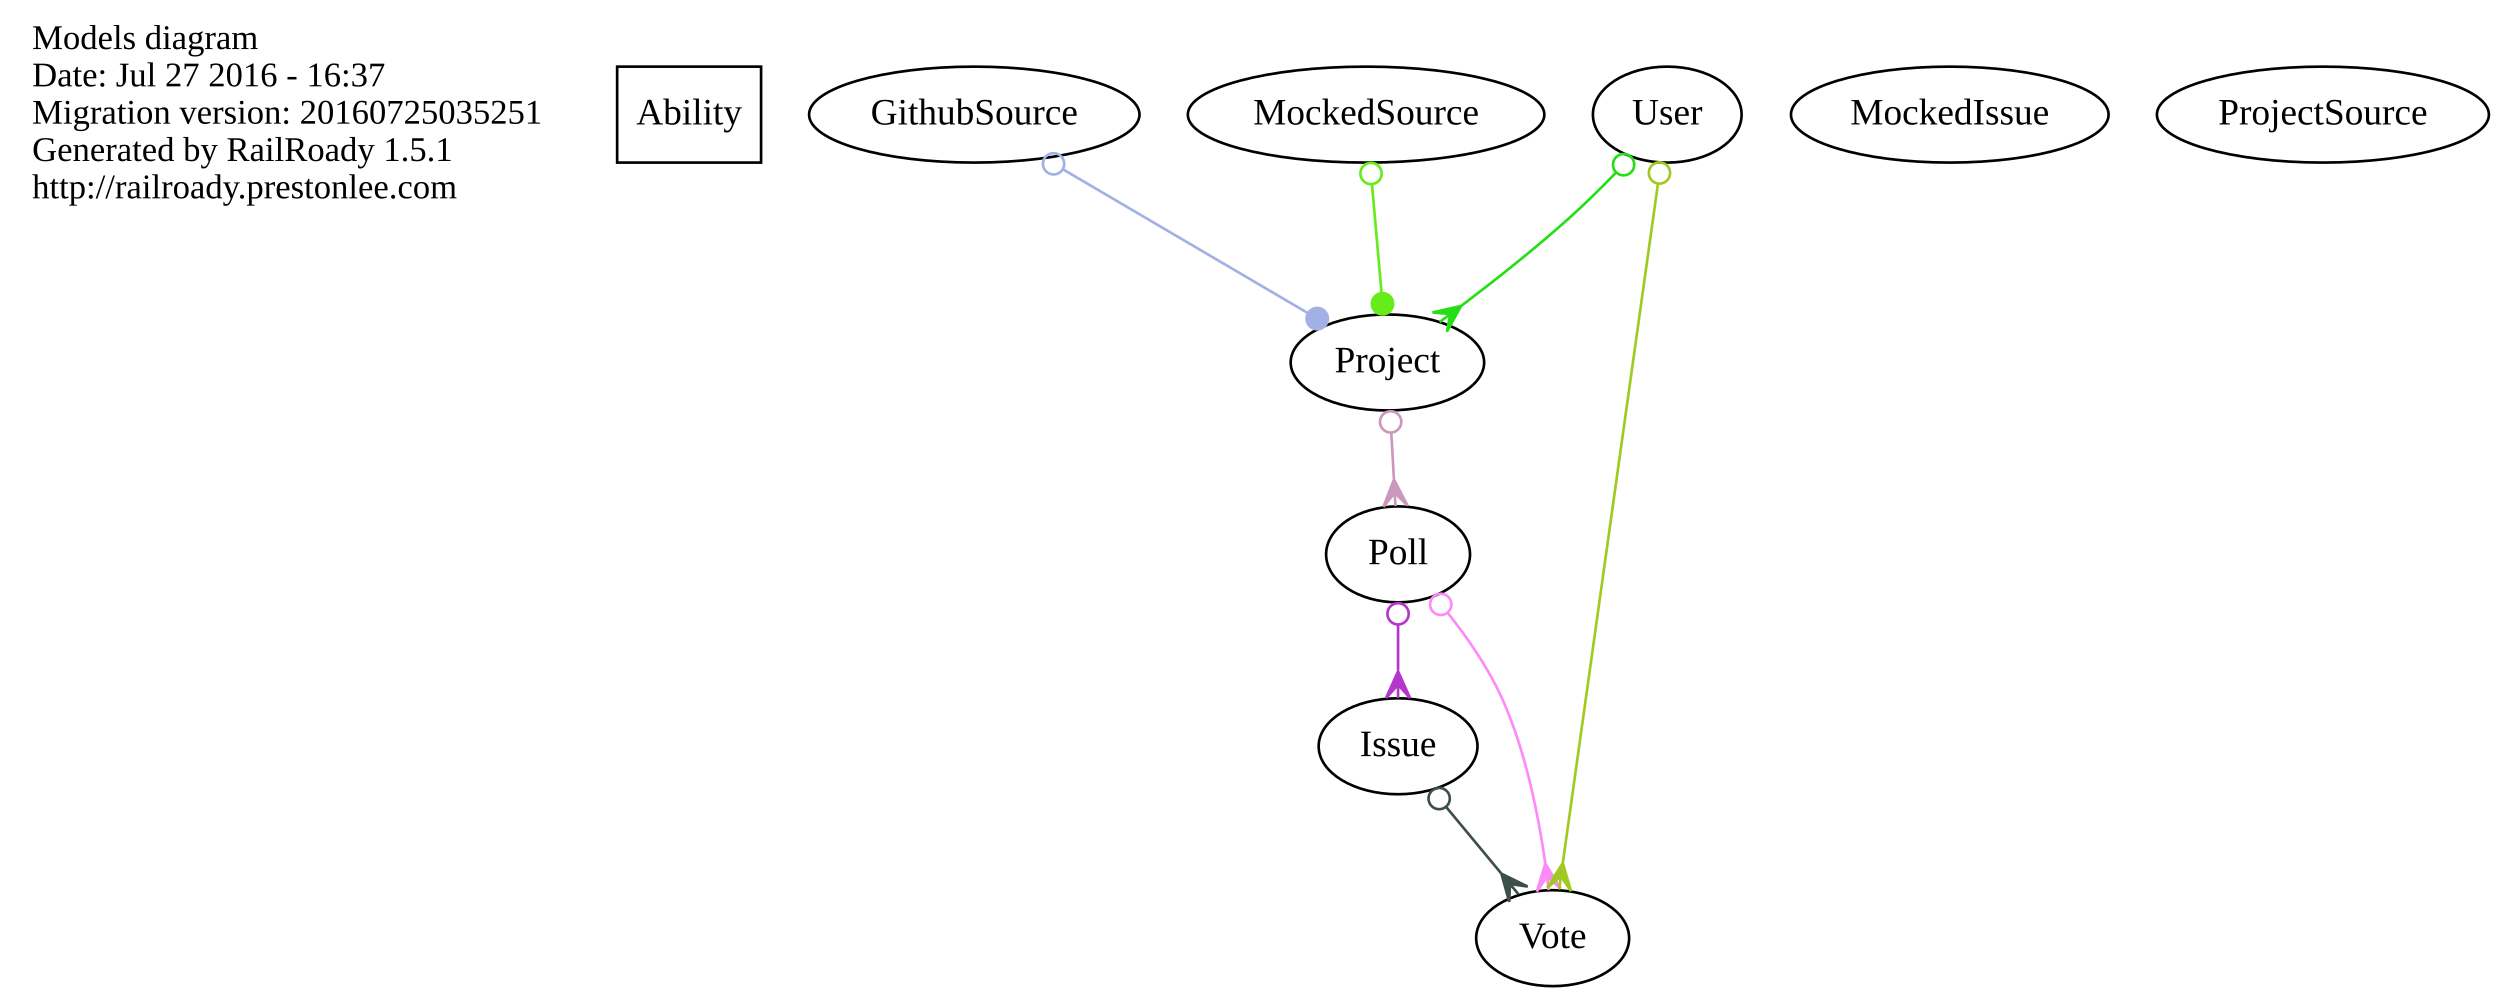
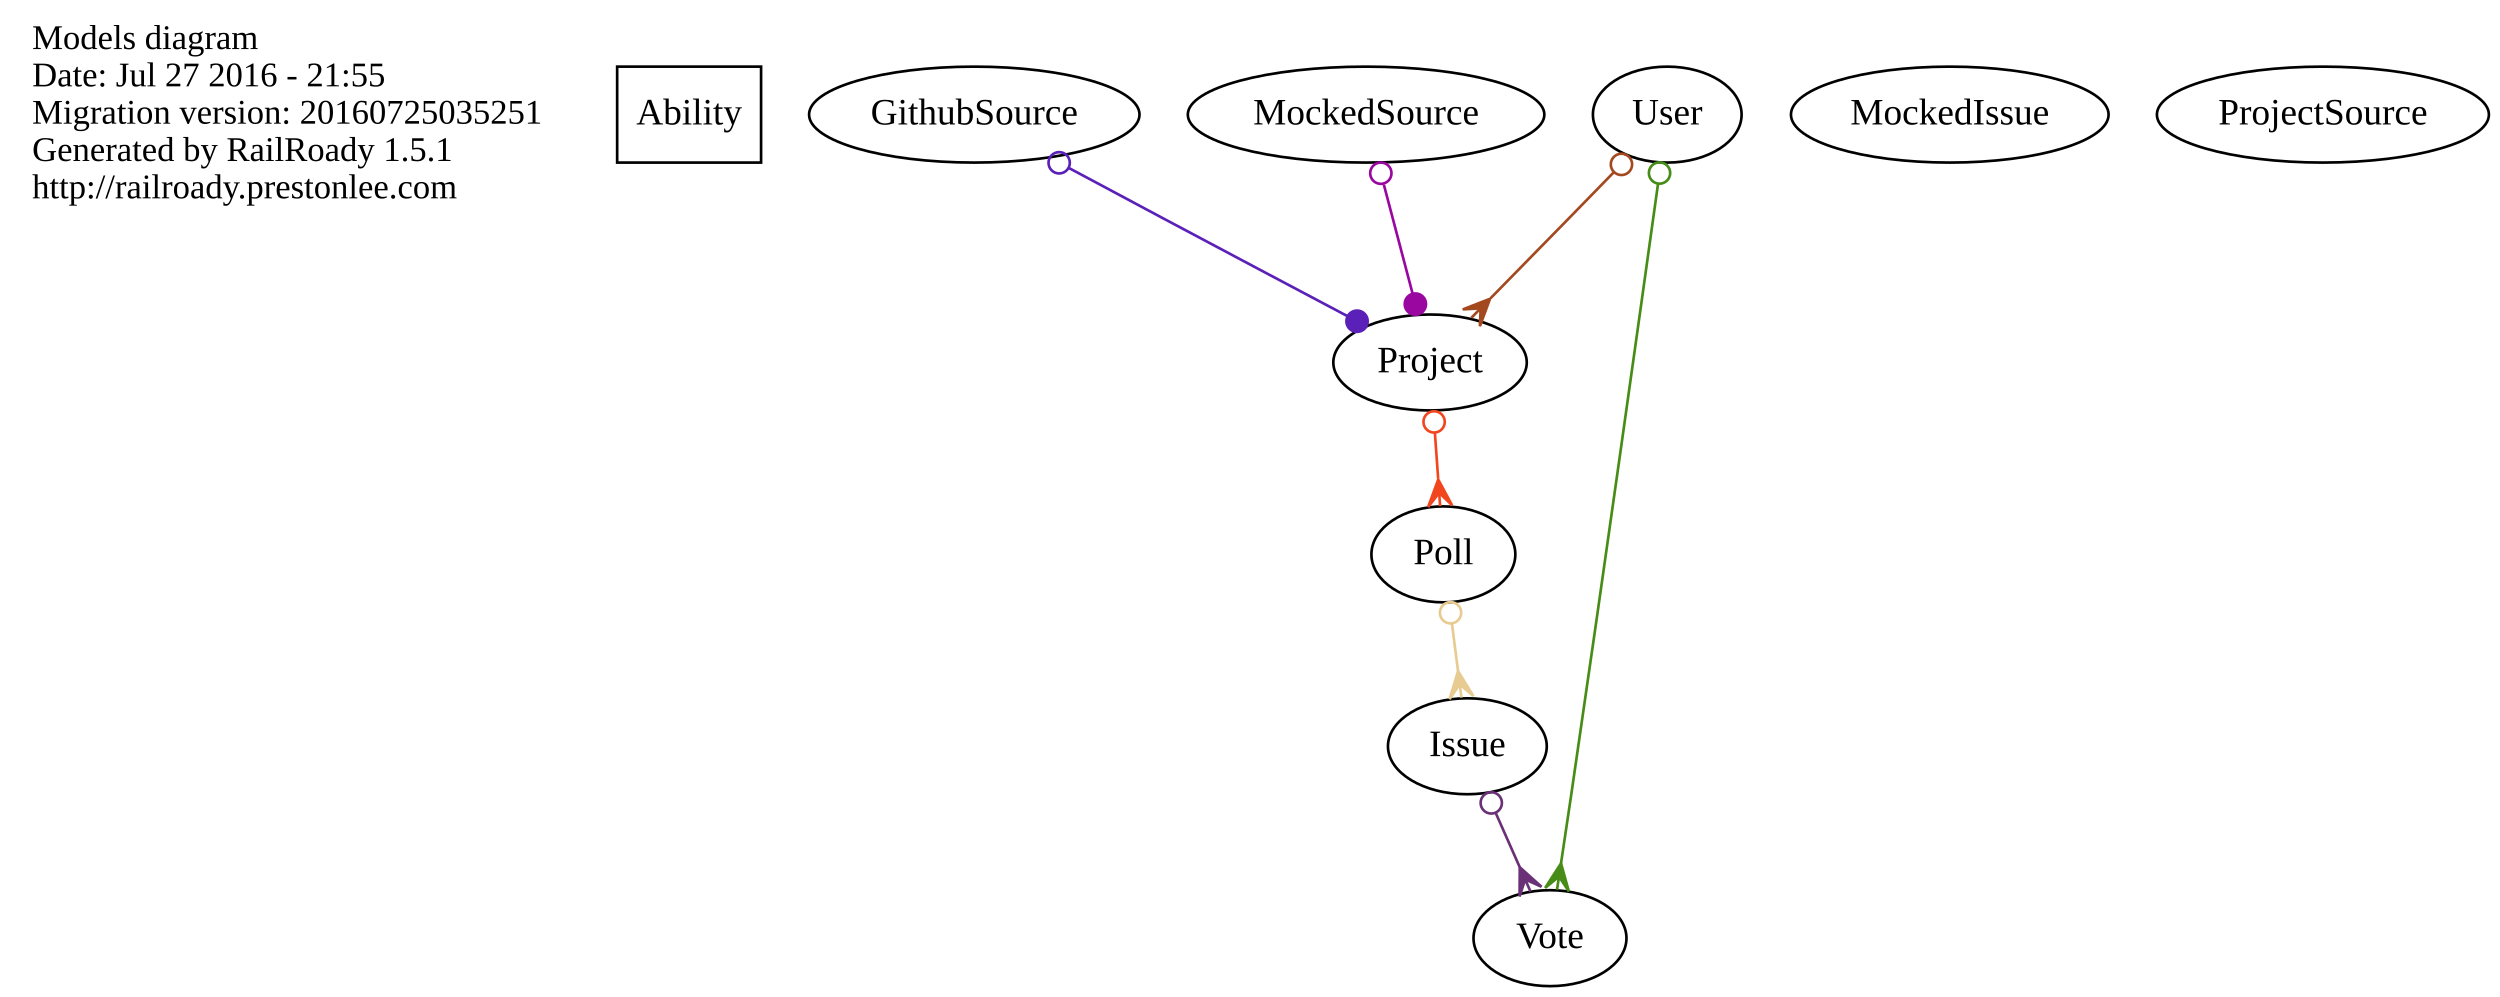
<svg xmlns="http://www.w3.org/2000/svg" width="938pt" height="374pt" viewBox="0.00 0.00 937.89 374.00">
  <g id="graph0" class="graph" transform="scale(1 1) rotate(0) translate(4 370)">
    <polygon fill="none" stroke="none" points="-4,4 -4,-370 933.894,-370 933.894,4 -4,4" />
    <g id="node1" class="node">
      <text text-anchor="start" x="8" y="-351.6" font-family="Times New Roman,serif" font-size="13.00">Models diagram</text>
-       <text text-anchor="start" x="8" y="-337.6" font-family="Times New Roman,serif" font-size="13.00">Date: Jul 27 2016 - 16:37</text>
+       <text text-anchor="start" x="8" y="-337.6" font-family="Times New Roman,serif" font-size="13.00">Date: Jul 27 2016 - 21:55</text>
      <text text-anchor="start" x="8" y="-323.6" font-family="Times New Roman,serif" font-size="13.00">Migration version: 20160725035251</text>
      <text text-anchor="start" x="8" y="-309.6" font-family="Times New Roman,serif" font-size="13.00">Generated by RailRoady 1.5.1</text>
      <text text-anchor="start" x="8" y="-295.6" font-family="Times New Roman,serif" font-size="13.00">http://railroady.prestonlee.com</text>
    </g>
    <g id="node2" class="node">
      <polygon fill="none" stroke="black" points="281.5,-345 227.5,-345 227.5,-309 281.5,-309 281.5,-345" />
      <text text-anchor="middle" x="254.5" y="-323.3" font-family="Times New Roman,serif" font-size="14.00">Ability</text>
    </g>
    <g id="node3" class="node">
      <ellipse fill="none" stroke="black" cx="361.5" cy="-327" rx="61.99" ry="18" />
      <text text-anchor="middle" x="361.5" y="-323.3" font-family="Times New Roman,serif" font-size="14.00">GithubSource</text>
    </g>
    <g id="node8" class="node">
-       <ellipse fill="none" stroke="black" cx="516.5" cy="-234" rx="36.294" ry="18" />
-       <text text-anchor="middle" x="516.5" y="-230.3" font-family="Times New Roman,serif" font-size="14.00">Project</text>
+       <ellipse fill="none" stroke="black" cx="532.5" cy="-234" rx="36.294" ry="18" />
+       <text text-anchor="middle" x="532.5" y="-230.3" font-family="Times New Roman,serif" font-size="14.00">Project</text>
    </g>
    <g id="edge1" class="edge">
-       <path fill="none" stroke="#a2b0e5" d="M394.694,-306.512C421.943,-290.514 460.197,-268.055 486.527,-252.597" />
-       <ellipse fill="none" stroke="#a2b0e5" cx="391.243" cy="-308.538" rx="4" ry="4" />
-       <ellipse fill="#a2b0e5" stroke="#a2b0e5" cx="490.169" cy="-250.459" rx="4" ry="4" />
+       <path fill="none" stroke="#5a20b8" d="M397.053,-306.935C408.377,-300.873 420.96,-294.146 432.5,-288 455.567,-275.715 481.659,-261.888 501.406,-251.438" />
+       <ellipse fill="none" stroke="#5a20b8" cx="393.343" cy="-308.922" rx="4" ry="4" />
+       <ellipse fill="#5a20b8" stroke="#5a20b8" cx="505.108" cy="-249.48" rx="4" ry="4" />
    </g>
    <g id="node4" class="node">
-       <ellipse fill="none" stroke="black" cx="520.5" cy="-90" rx="29.795" ry="18" />
-       <text text-anchor="middle" x="520.5" y="-86.3" font-family="Times New Roman,serif" font-size="14.00">Issue</text>
+       <ellipse fill="none" stroke="black" cx="546.5" cy="-90" rx="29.795" ry="18" />
+       <text text-anchor="middle" x="546.5" y="-86.3" font-family="Times New Roman,serif" font-size="14.00">Issue</text>
    </g>
    <g id="node11" class="node">
-       <ellipse fill="none" stroke="black" cx="578.5" cy="-18" rx="28.695" ry="18" />
-       <text text-anchor="middle" x="578.5" y="-14.3" font-family="Times New Roman,serif" font-size="14.00">Vote</text>
+       <ellipse fill="none" stroke="black" cx="577.5" cy="-18" rx="28.695" ry="18" />
+       <text text-anchor="middle" x="577.5" y="-14.3" font-family="Times New Roman,serif" font-size="14.00">Vote</text>
    </g>
    <g id="edge2" class="edge">
-       <path fill="none" stroke="#3e4f47" d="M538.6,-67.155C545.114,-59.294 552.486,-50.396 559.106,-42.407" />
-       <ellipse fill="none" stroke="#3e4f47" cx="535.924" cy="-70.385" rx="4" ry="4" />
-       <polygon fill="#3e4f47" stroke="#3e4f47" points="559.284,-42.192 569.129,-37.363 562.474,-38.342 565.664,-34.492 565.664,-34.492 565.664,-34.492 562.474,-38.342 562.199,-31.621 559.284,-42.192 559.284,-42.192" />
+       <path fill="none" stroke="#6b3177" d="M557.151,-64.95C560.043,-58.418 563.186,-51.322 566.117,-44.703" />
+       <ellipse fill="none" stroke="#6b3177" cx="555.466" cy="-68.754" rx="4" ry="4" />
+       <polygon fill="#6b3177" stroke="#6b3177" points="566.157,-44.613 574.321,-37.292 568.182,-40.042 570.206,-35.47 570.206,-35.47 570.206,-35.47 568.182,-40.042 566.092,-33.648 566.157,-44.613 566.157,-44.613" />
    </g>
    <g id="node5" class="node">
      <ellipse fill="none" stroke="black" cx="727.5" cy="-327" rx="59.59" ry="18" />
      <text text-anchor="middle" x="727.5" y="-323.3" font-family="Times New Roman,serif" font-size="14.00">MockedIssue</text>
    </g>
    <g id="node6" class="node">
      <ellipse fill="none" stroke="black" cx="508.5" cy="-327" rx="66.888" ry="18" />
      <text text-anchor="middle" x="508.5" y="-323.3" font-family="Times New Roman,serif" font-size="14.00">MockedSource</text>
    </g>
    <g id="edge3" class="edge">
-       <path fill="none" stroke="#66ec1a" d="M510.722,-300.729C511.83,-288.118 513.168,-272.905 514.276,-260.292" />
-       <ellipse fill="none" stroke="#66ec1a" cx="510.355" cy="-304.899" rx="4" ry="4" />
-       <ellipse fill="#66ec1a" stroke="#66ec1a" cx="514.652" cy="-256.024" rx="4" ry="4" />
+       <path fill="none" stroke="#9a07a0" d="M515.165,-300.729C518.523,-287.997 522.58,-272.613 525.925,-259.929" />
+       <ellipse fill="none" stroke="#9a07a0" cx="514.034" cy="-305.016" rx="4" ry="4" />
+       <ellipse fill="#9a07a0" stroke="#9a07a0" cx="526.986" cy="-255.907" rx="4" ry="4" />
    </g>
    <g id="node7" class="node">
-       <ellipse fill="none" stroke="black" cx="520.5" cy="-162" rx="27" ry="18" />
-       <text text-anchor="middle" x="520.5" y="-158.3" font-family="Times New Roman,serif" font-size="14.00">Poll</text>
+       <ellipse fill="none" stroke="black" cx="537.5" cy="-162" rx="27" ry="18" />
+       <text text-anchor="middle" x="537.5" y="-158.3" font-family="Times New Roman,serif" font-size="14.00">Poll</text>
    </g>
    <g id="edge4" class="edge">
-       <path fill="none" stroke="#b436ca" d="M520.5,-135.64C520.5,-130.063 520.5,-124.132 520.5,-118.476" />
-       <ellipse fill="none" stroke="#b436ca" cx="520.5" cy="-139.697" rx="4" ry="4" />
-       <polygon fill="#b436ca" stroke="#b436ca" points="520.5,-118.104 525,-108.104 520.5,-113.104 520.5,-108.104 520.5,-108.104 520.5,-108.104 520.5,-113.104 516,-108.104 520.5,-118.104 520.5,-118.104" />
+       <path fill="none" stroke="#e7cb90" d="M540.716,-135.987C541.454,-130.249 542.242,-124.121 542.991,-118.293" />
+       <ellipse fill="none" stroke="#e7cb90" cx="540.189" cy="-140.088" rx="4" ry="4" />
+       <polygon fill="#e7cb90" stroke="#e7cb90" points="543.004,-118.194 548.742,-108.849 543.641,-113.234 544.279,-108.275 544.279,-108.275 544.279,-108.275 543.641,-113.234 539.816,-107.701 543.004,-118.194 543.004,-118.194" />
    </g>
    <g id="edge5" class="edge">
-       <path fill="none" stroke="#fd8bf7" d="M539.173,-139.989C546.505,-130.743 554.375,-119.404 559.5,-108 568.337,-88.335 573.152,-64.348 575.721,-46.233" />
-       <ellipse fill="none" stroke="#fd8bf7" cx="536.513" cy="-143.23" rx="4" ry="4" />
-       <polygon fill="#fd8bf7" stroke="#fd8bf7" points="575.753,-45.984 581.481,-36.633 576.385,-41.024 577.017,-36.064 577.017,-36.064 577.017,-36.064 576.385,-41.024 572.553,-35.495 575.753,-45.984 575.753,-45.984" />
-     </g>
-     <g id="edge6" class="edge">
-       <path fill="none" stroke="#c998bc" d="M517.949,-207.64C518.268,-202.063 518.607,-196.132 518.93,-190.476" />
-       <ellipse fill="none" stroke="#c998bc" cx="517.717" cy="-211.703" rx="4" ry="4" />
-       <polygon fill="#c998bc" stroke="#c998bc" points="518.952,-190.088 524.015,-180.361 519.237,-185.096 519.523,-180.104 519.523,-180.104 519.523,-180.104 519.237,-185.096 515.03,-179.848 518.952,-190.088 518.952,-190.088" />
+       <path fill="none" stroke="#f2461f" d="M534.311,-207.64C534.71,-202.063 535.133,-196.132 535.537,-190.476" />
+       <ellipse fill="none" stroke="#f2461f" cx="534.021" cy="-211.707" rx="4" ry="4" />
+       <polygon fill="#f2461f" stroke="#f2461f" points="535.566,-190.079 540.767,-180.425 535.922,-185.092 536.278,-180.104 536.278,-180.104 536.278,-180.104 535.922,-185.092 531.79,-179.784 535.566,-190.079 535.566,-190.079" />
    </g>
    <g id="node9" class="node">
      <ellipse fill="none" stroke="black" cx="867.5" cy="-327" rx="62.289" ry="18" />
      <text text-anchor="middle" x="867.5" y="-323.3" font-family="Times New Roman,serif" font-size="14.00">ProjectSource</text>
    </g>
    <g id="node10" class="node">
      <ellipse fill="none" stroke="black" cx="621.5" cy="-327" rx="27.895" ry="18" />
      <text text-anchor="middle" x="621.5" y="-323.3" font-family="Times New Roman,serif" font-size="14.00">User</text>
    </g>
+     <g id="edge6" class="edge">
+       <path fill="none" stroke="#a4491f" d="M601.387,-305.315C595.914,-299.694 589.983,-293.61 584.5,-288 574.927,-278.205 564.343,-267.411 555.236,-258.135" />
+       <ellipse fill="none" stroke="#a4491f" cx="604.315" cy="-308.323" rx="4" ry="4" />
+       <polygon fill="#a4491f" stroke="#a4491f" points="554.995,-257.889 551.199,-247.602 551.491,-254.322 547.988,-250.755 547.988,-250.755 547.988,-250.755 551.491,-254.322 544.777,-253.908 554.995,-257.889 554.995,-257.889" />
+     </g>
    <g id="edge7" class="edge">
-       <path fill="none" stroke="#26de15" d="M602.151,-305.103C596.603,-299.397 590.444,-293.323 584.5,-288 571.817,-276.641 556.98,-264.912 544.406,-255.385" />
-       <ellipse fill="none" stroke="#26de15" cx="605.126" cy="-308.209" rx="4" ry="4" />
-       <polygon fill="#26de15" stroke="#26de15" points="544.12,-255.17 538.817,-245.572 540.119,-252.172 536.118,-249.173 536.118,-249.173 536.118,-249.173 540.119,-252.172 533.419,-252.774 544.12,-255.17 544.12,-255.17" />
-     </g>
-     <g id="edge8" class="edge">
-       <path fill="none" stroke="#a0c921" d="M617.972,-300.813C609.988,-243.809 590.587,-105.295 582.326,-46.318" />
-       <ellipse fill="none" stroke="#a0c921" cx="618.572" cy="-305.096" rx="4" ry="4" />
-       <polygon fill="#a0c921" stroke="#a0c921" points="582.306,-46.172 585.375,-35.645 581.612,-41.221 580.919,-36.269 580.919,-36.269 580.919,-36.269 581.612,-41.221 576.462,-36.893 582.306,-46.172 582.306,-46.172" />
+       <path fill="none" stroke="#468c16" d="M618.022,-300.925C611.683,-255.338 597.768,-155.836 585.5,-72 584.268,-63.584 582.896,-54.421 581.641,-46.117" />
+       <ellipse fill="none" stroke="#468c16" cx="618.601" cy="-305.087" rx="4" ry="4" />
+       <polygon fill="#468c16" stroke="#468c16" points="581.634,-46.067 584.582,-35.505 580.883,-41.123 580.133,-36.18 580.133,-36.18 580.133,-36.18 580.883,-41.123 575.684,-36.855 581.634,-46.067 581.634,-46.067" />
    </g>
  </g>
</svg>
